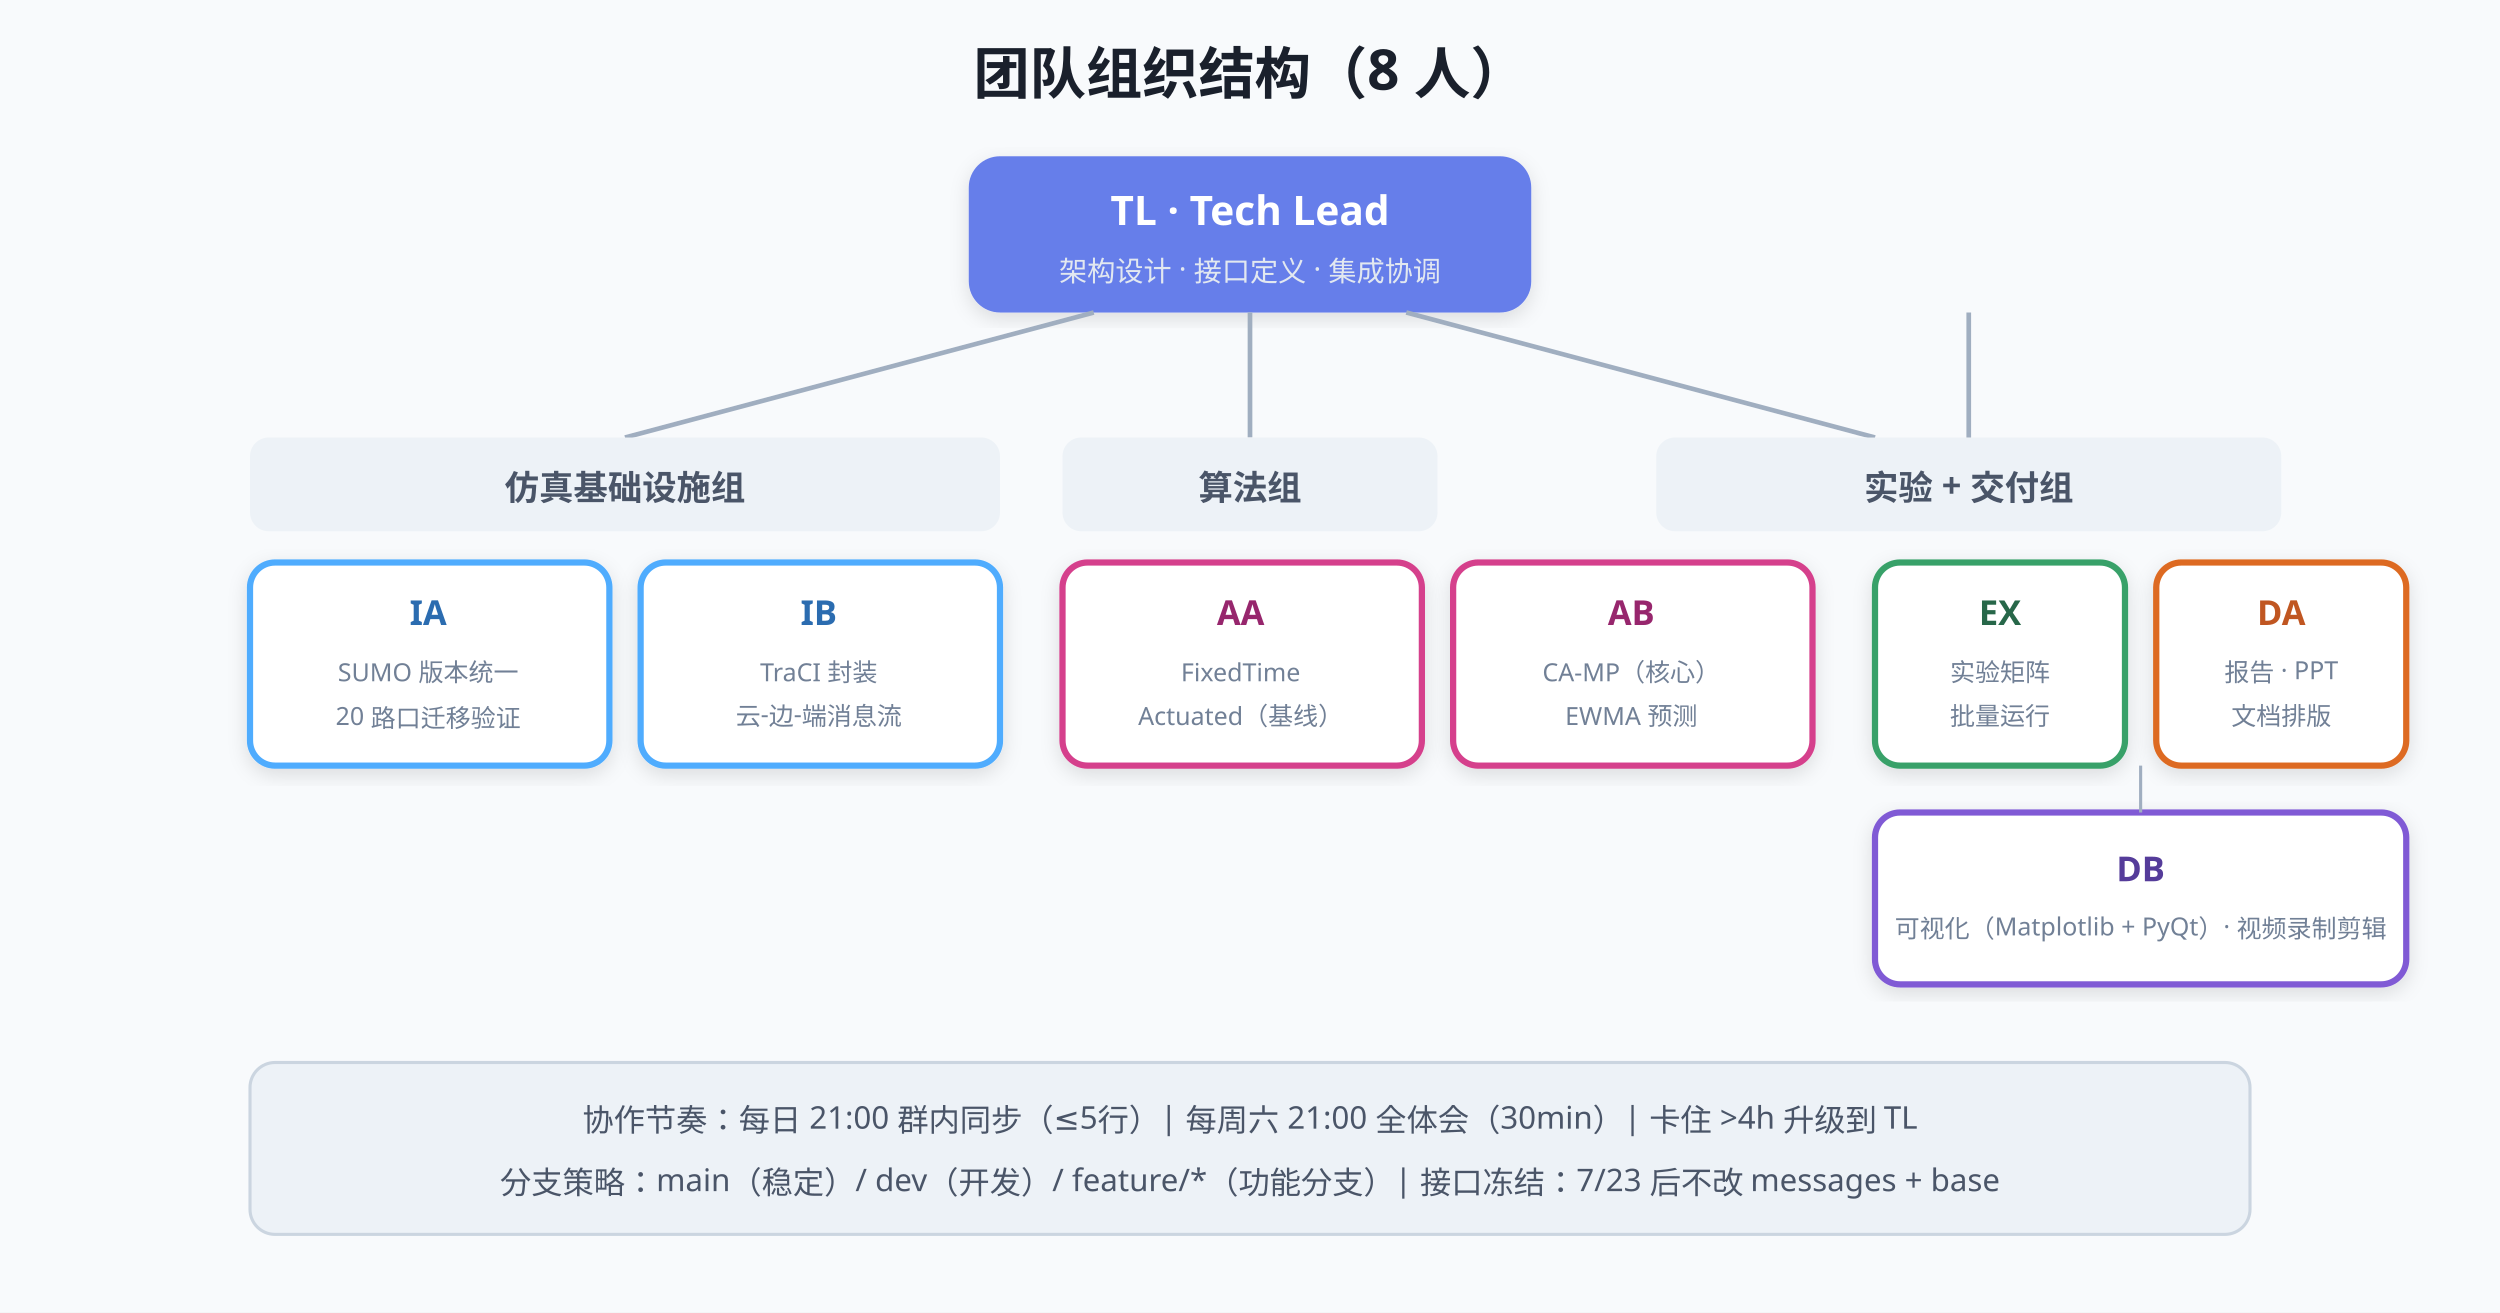
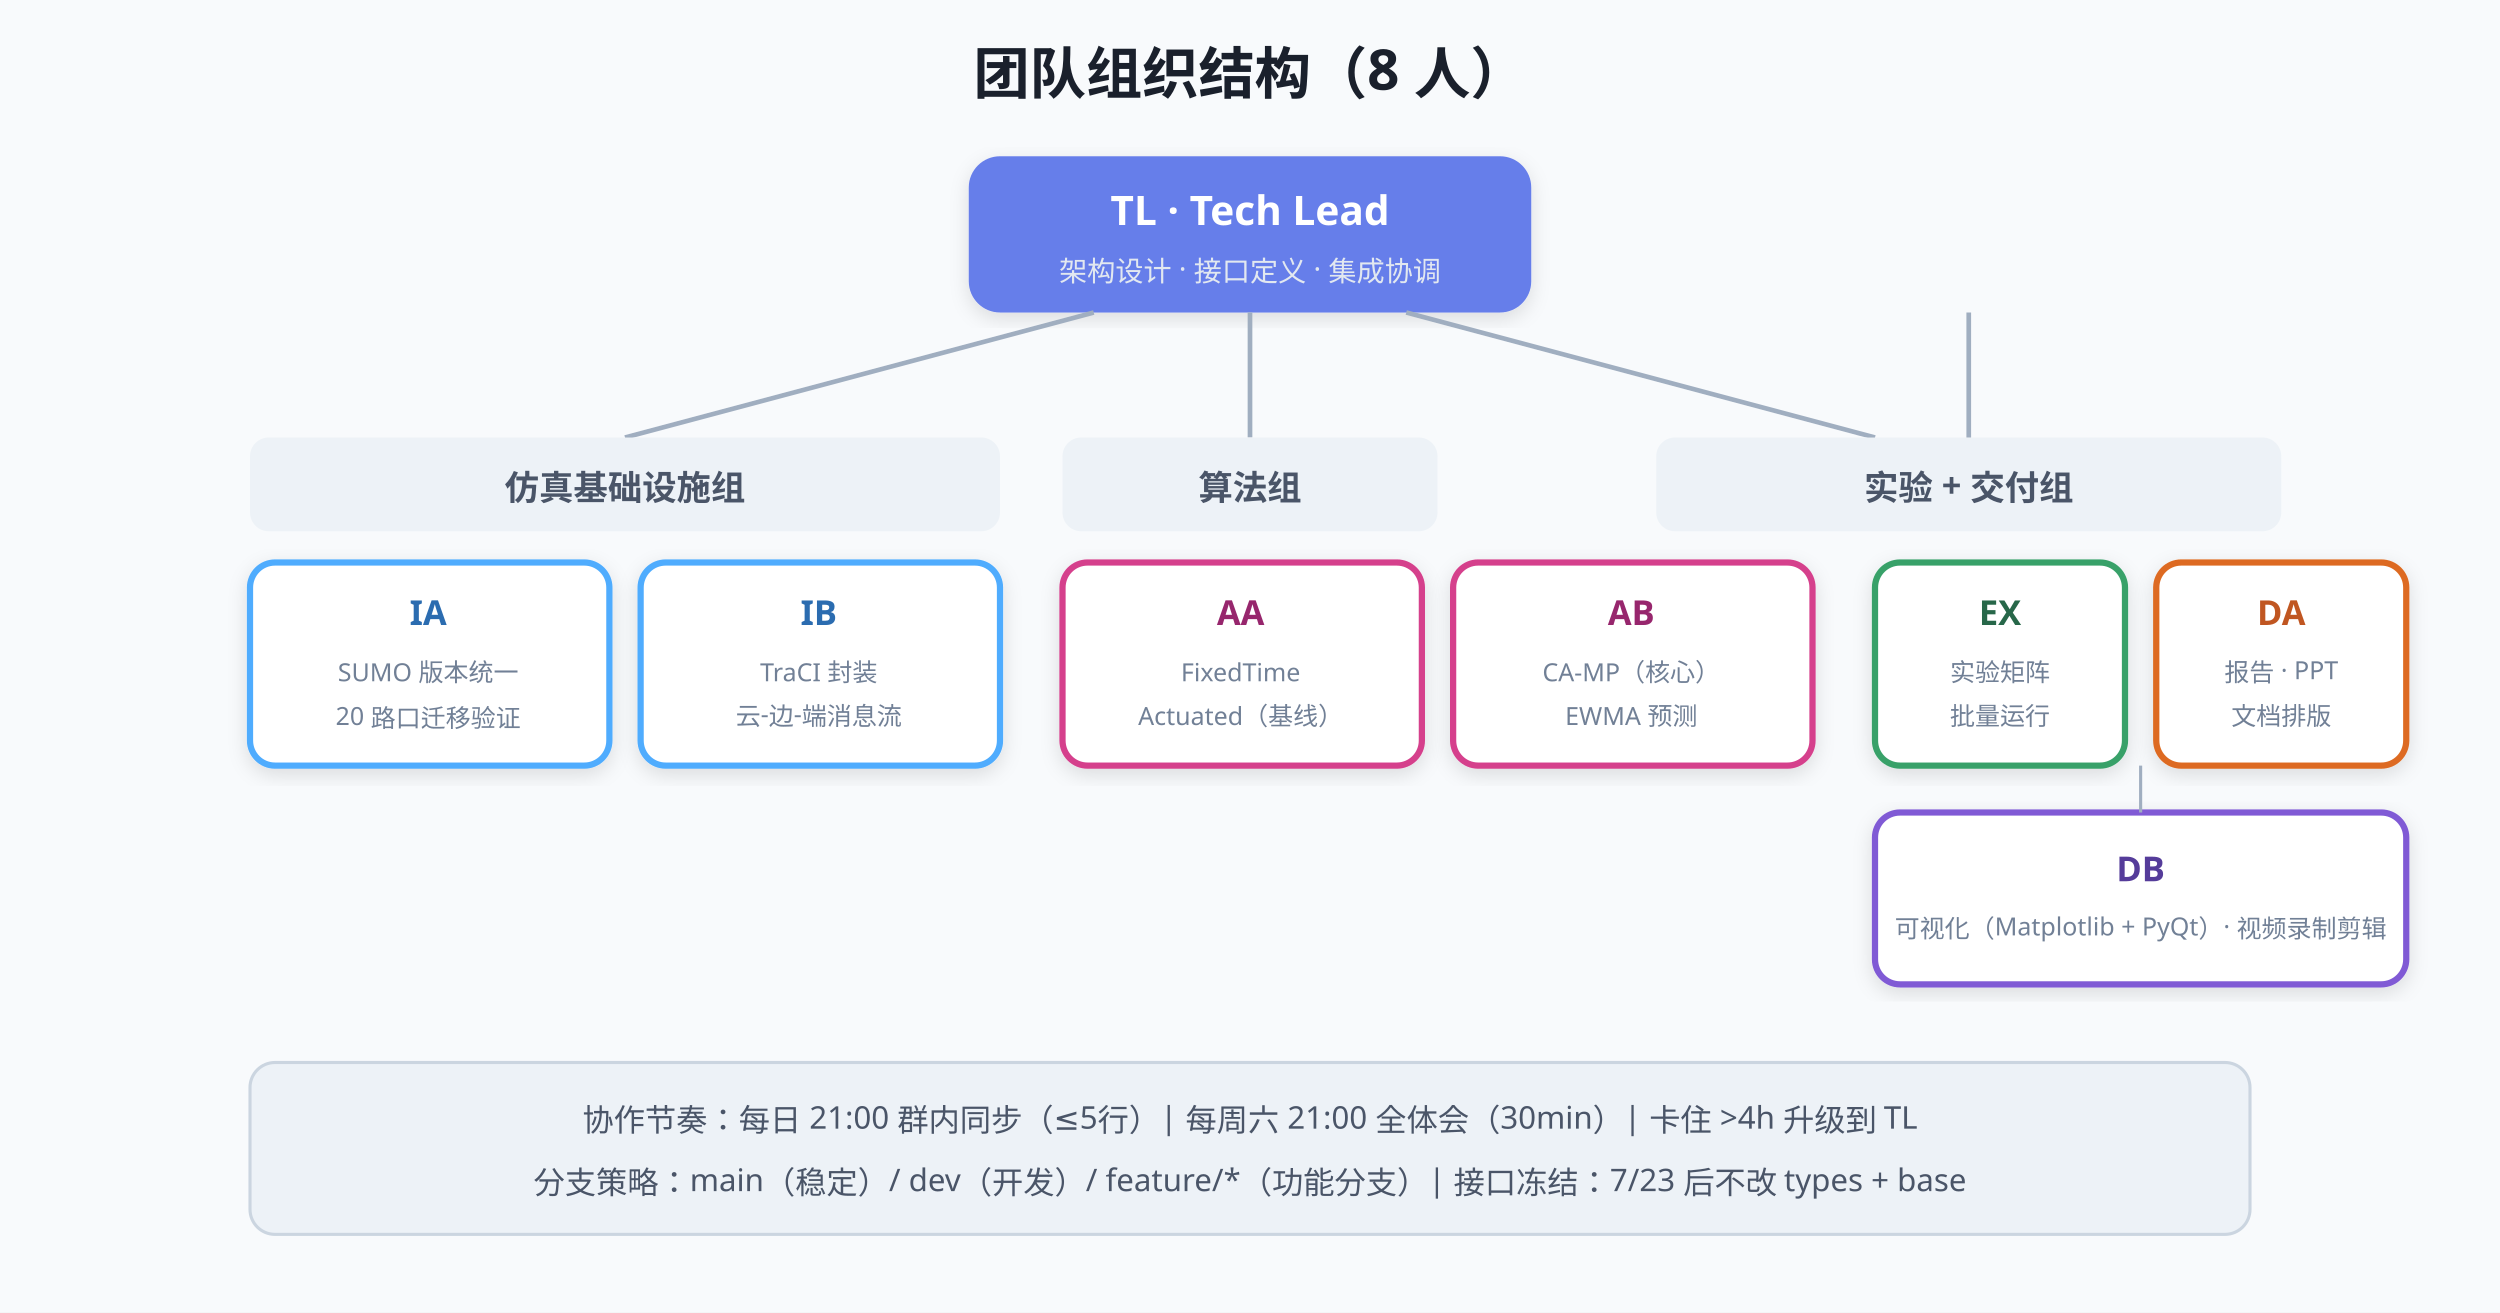
<svg xmlns="http://www.w3.org/2000/svg" viewBox="0 0 800 420" font-family="Microsoft YaHei, SimHei, sans-serif">
  <defs>
    <filter id="sd">
      <feDropShadow dx="0" dy="2" stdDeviation="3" flood-opacity="0.12" />
    </filter>
  </defs>
  <rect width="800" height="420" fill="#f8fafc" />
  <text x="400" y="30" text-anchor="middle" font-size="18" font-weight="bold" fill="#1a202c">团队组织结构（8 人）</text>
  <rect x="310" y="50" width="180" height="50" rx="10" fill="#667eea" filter="url(#sd)" />
  <text x="400" y="72" text-anchor="middle" font-size="13" font-weight="bold" fill="white">TL · Tech Lead</text>
  <text x="400" y="90" text-anchor="middle" font-size="9" fill="#e2e8f0">架构设计 · 接口定义 · 集成协调</text>
  <path d="M350,100 L200,140" stroke="#a0aec0" stroke-width="1.5" />
  <path d="M400,100 L400,140" stroke="#a0aec0" stroke-width="1.5" />
  <path d="M450,100 L600,140" stroke="#a0aec0" stroke-width="1.5" />
  <rect x="80" y="140" width="240" height="30" rx="6" fill="#edf2f7" />
  <text x="200" y="160" text-anchor="middle" font-size="11" font-weight="bold" fill="#4a5568">仿真基础设施组</text>
  <rect x="80" y="180" width="115" height="65" rx="8" fill="white" stroke="#4facfe" stroke-width="2" filter="url(#sd)" />
  <text x="137" y="200" text-anchor="middle" font-size="11" font-weight="bold" fill="#2b6cb0">IA</text>
  <text x="137" y="218" text-anchor="middle" font-size="8" fill="#718096">SUMO 版本统一</text>
  <text x="137" y="232" text-anchor="middle" font-size="8" fill="#718096">20 路口迁移验证</text>
  <rect x="205" y="180" width="115" height="65" rx="8" fill="white" stroke="#4facfe" stroke-width="2" filter="url(#sd)" />
  <text x="262" y="200" text-anchor="middle" font-size="11" font-weight="bold" fill="#2b6cb0">IB</text>
  <text x="262" y="218" text-anchor="middle" font-size="8" fill="#718096">TraCI 封装</text>
  <text x="262" y="232" text-anchor="middle" font-size="8" fill="#718096">云-边-端消息流</text>
  <rect x="340" y="140" width="120" height="30" rx="6" fill="#edf2f7" />
  <text x="400" y="160" text-anchor="middle" font-size="11" font-weight="bold" fill="#4a5568">算法组</text>
  <rect x="340" y="180" width="115" height="65" rx="8" fill="white" stroke="#d53f8c" stroke-width="2" filter="url(#sd)" />
  <text x="397" y="200" text-anchor="middle" font-size="11" font-weight="bold" fill="#97266d">AA</text>
  <text x="397" y="218" text-anchor="middle" font-size="8" fill="#718096">FixedTime</text>
  <text x="397" y="232" text-anchor="middle" font-size="8" fill="#718096">Actuated（基线）</text>
  <rect x="465" y="180" width="115" height="65" rx="8" fill="white" stroke="#d53f8c" stroke-width="2" filter="url(#sd)" />
  <text x="522" y="200" text-anchor="middle" font-size="11" font-weight="bold" fill="#97266d">AB</text>
  <text x="522" y="218" text-anchor="middle" font-size="8" fill="#718096">CA-MP（核心）</text>
  <text x="522" y="232" text-anchor="middle" font-size="8" fill="#718096">EWMA 预测</text>
  <rect x="530" y="140" width="200" height="30" rx="6" fill="#edf2f7" />
  <text x="630" y="160" text-anchor="middle" font-size="11" font-weight="bold" fill="#4a5568">实验 + 交付组</text>
  <rect x="600" y="180" width="80" height="65" rx="8" fill="white" stroke="#38a169" stroke-width="2" filter="url(#sd)" />
  <text x="640" y="200" text-anchor="middle" font-size="11" font-weight="bold" fill="#276749">EX</text>
  <text x="640" y="218" text-anchor="middle" font-size="8" fill="#718096">实验矩阵</text>
  <text x="640" y="232" text-anchor="middle" font-size="8" fill="#718096">批量运行</text>
  <rect x="690" y="180" width="80" height="65" rx="8" fill="white" stroke="#dd6b20" stroke-width="2" filter="url(#sd)" />
  <text x="730" y="200" text-anchor="middle" font-size="11" font-weight="bold" fill="#c05621">DA</text>
  <text x="730" y="218" text-anchor="middle" font-size="8" fill="#718096">报告 · PPT</text>
  <text x="730" y="232" text-anchor="middle" font-size="8" fill="#718096">文档排版</text>
  <path d="M630,100 L630,140" stroke="#a0aec0" stroke-width="1.5" />
  <rect x="600" y="260" width="170" height="55" rx="8" fill="white" stroke="#805ad5" stroke-width="2" filter="url(#sd)" />
  <text x="685" y="282" text-anchor="middle" font-size="11" font-weight="bold" fill="#553c9a">DB</text>
  <text x="685" y="300" text-anchor="middle" font-size="8" fill="#718096">可视化（Matplotlib + PyQt）· 视频录制剪辑</text>
  <path d="M685,245 L685,260" stroke="#a0aec0" stroke-width="1" />
  <rect x="80" y="340" width="640" height="55" rx="8" fill="#edf2f7" stroke="#cbd5e0" stroke-width="1" />
  <text x="400" y="362" text-anchor="middle" font-size="10" fill="#4a5568">协作节奏：每日 21:00 群内同步（≤5行）| 每周六 21:00 全体会（30min）| 卡住 &gt;4h 升级到 TL</text>
-   <text x="400" y="382" text-anchor="middle" font-size="10" fill="#4a5568">分支策略：main（稳定）/ dev（开发）/ feature/*（功能分支）| 接口冻结：7/23 后不改 messages + base</text>
+   <text x="400" y="382" text-anchor="middle" font-size="10" fill="#4a5568">分支策略：main（稳定）/ dev（开发）/ feature/*（功能分支）| 接口冻结：7/23 后不改 types + base</text>
</svg>
